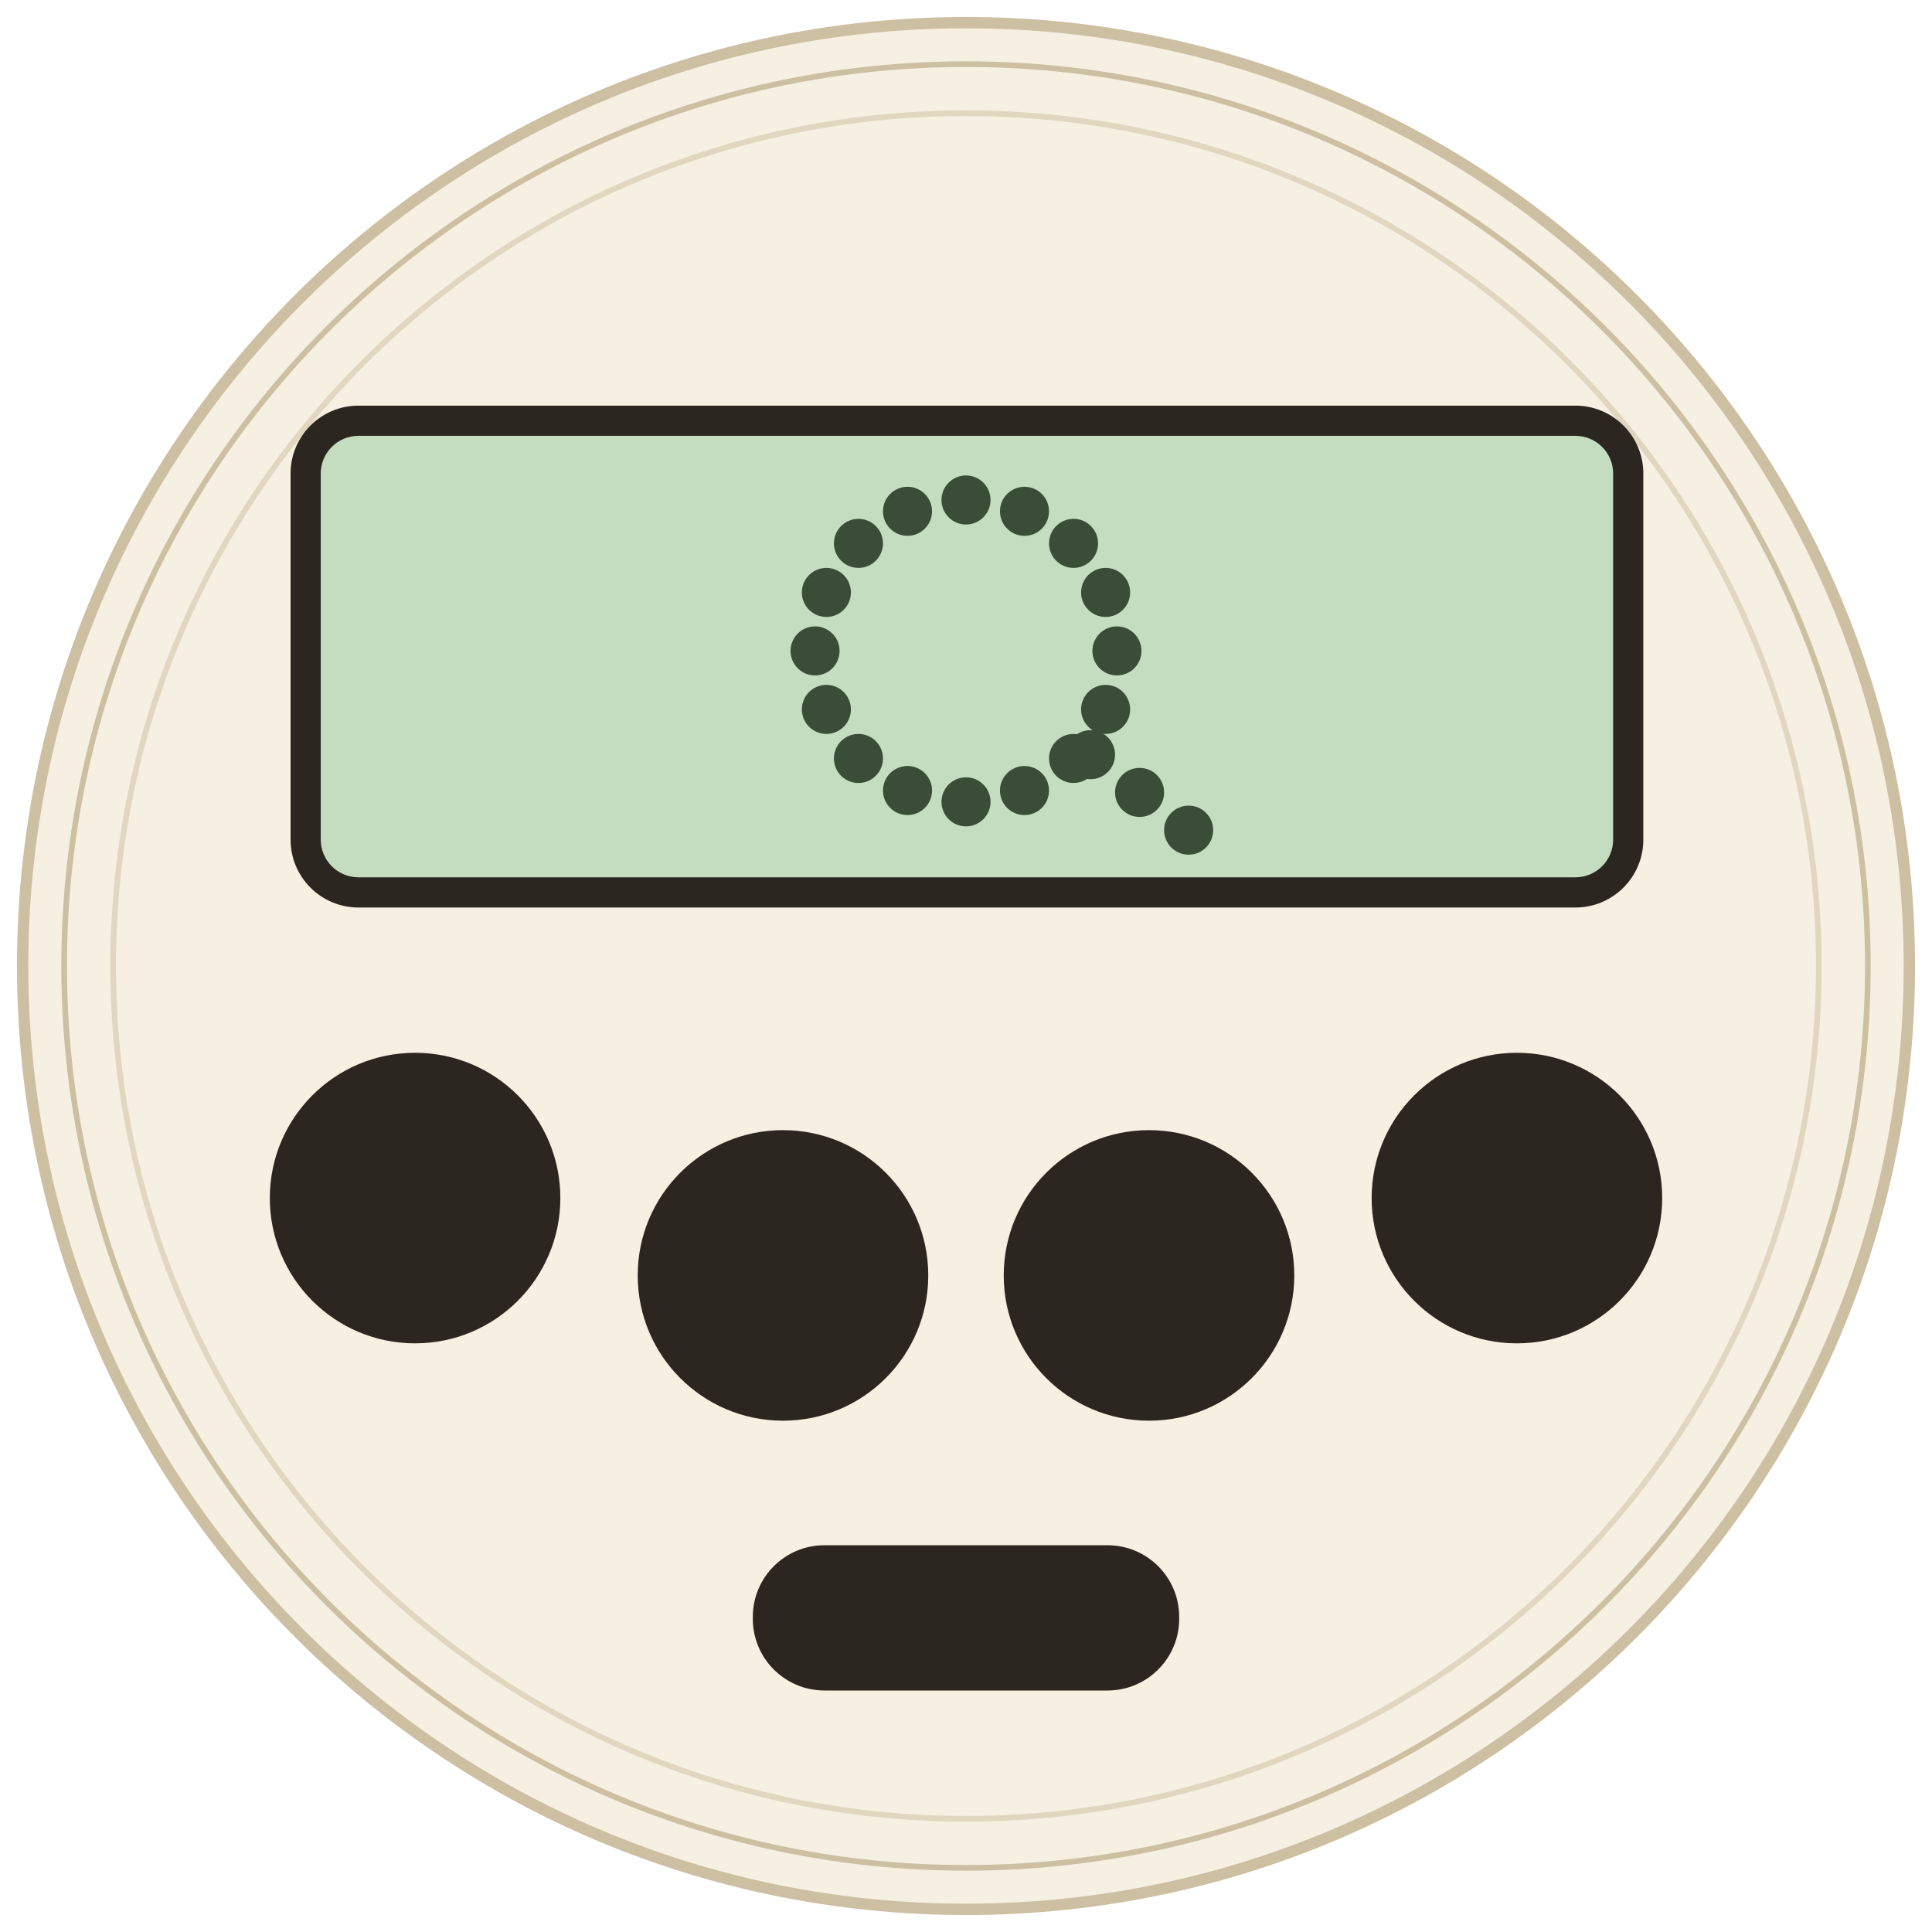
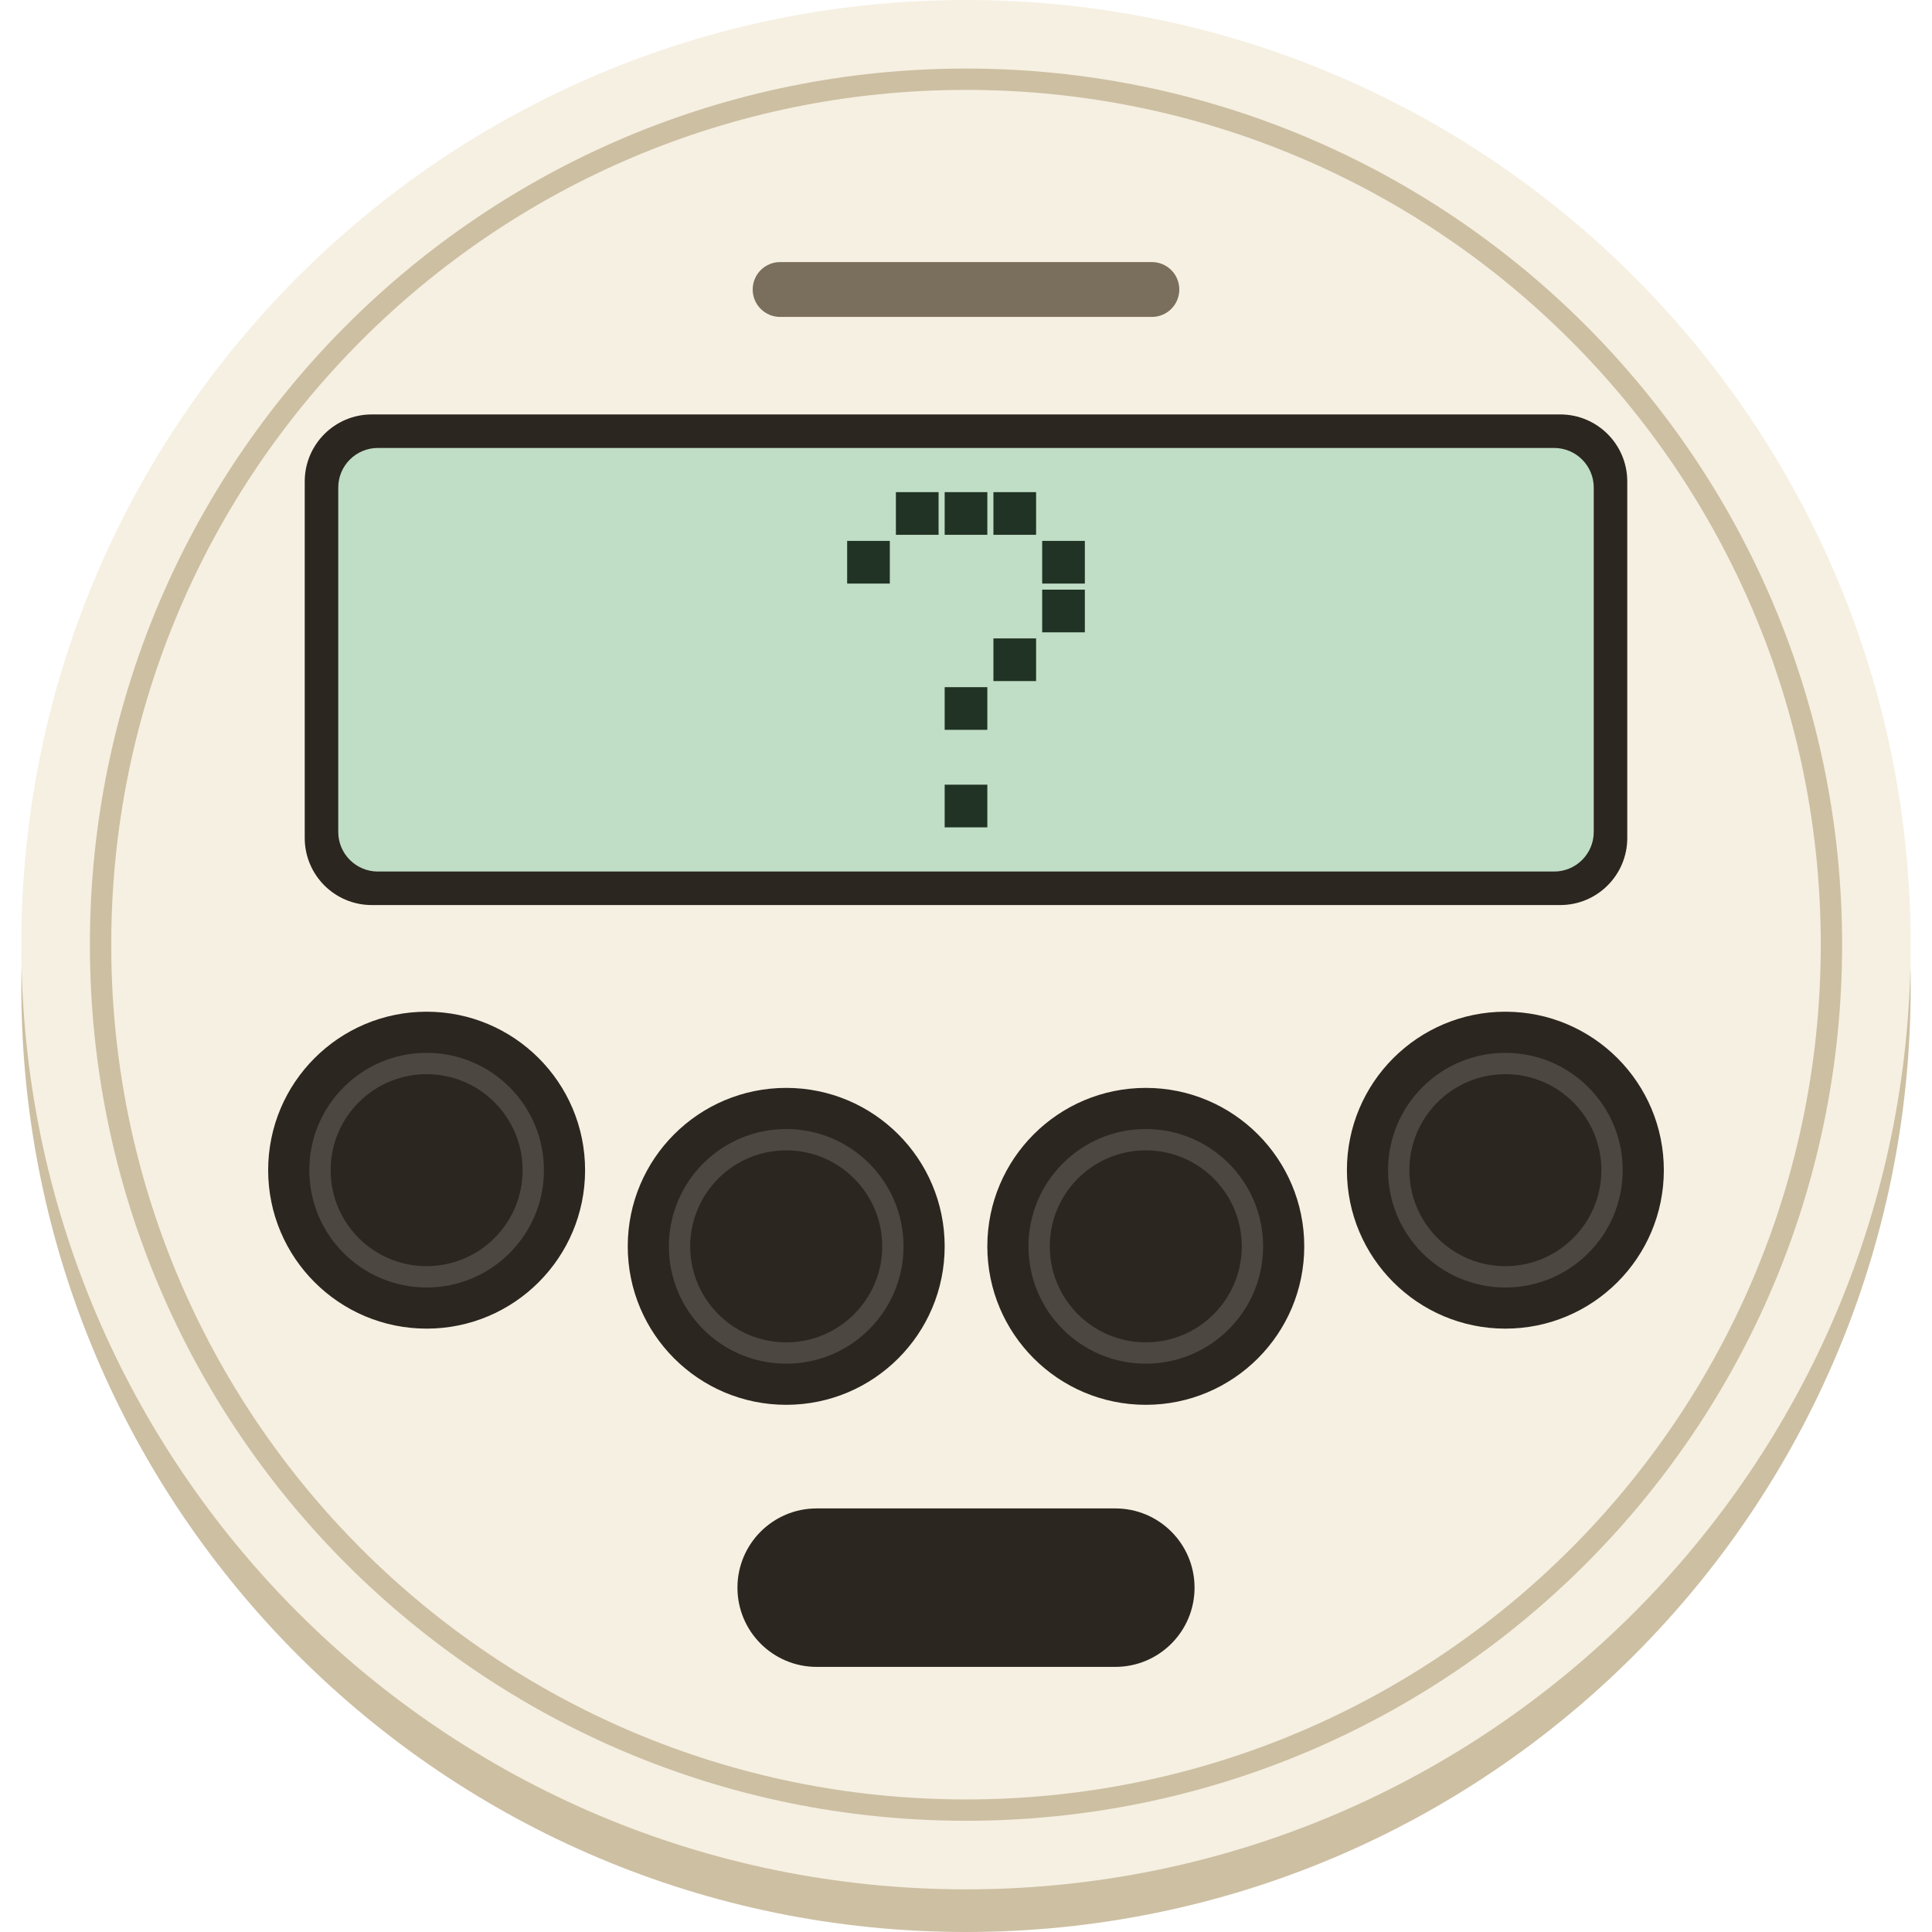
- <svg xmlns="http://www.w3.org/2000/svg" viewBox="0 0 1024 1024" width="1024" height="1024">
-   <circle cx="512" cy="512" r="500" fill="#f6f0e2" stroke="#cdbfa2" stroke-width="6" />
-   <circle cx="512" cy="512" r="478" fill="none" stroke="#cdbfa2" stroke-width="3" />
-   <circle cx="512" cy="512" r="452" fill="none" stroke="#e1d6bf" stroke-width="3" />
-   <rect x="154" y="215" width="717" height="266" rx="36" fill="#2b2620" />
-   <rect x="170" y="231" width="685" height="234" rx="20" fill="#c4ddc0" />
-   <g fill="#3a4d37">
-     <circle cx="592" cy="345" r="13" />
-     <circle cx="586" cy="376" r="13" />
-     <circle cx="569" cy="402" r="13" />
-     <circle cx="543" cy="419" r="13" />
-     <circle cx="512" cy="425" r="13" />
-     <circle cx="481" cy="419" r="13" />
-     <circle cx="455" cy="402" r="13" />
-     <circle cx="438" cy="376" r="13" />
-     <circle cx="432" cy="345" r="13" />
-     <circle cx="438" cy="314" r="13" />
-     <circle cx="455" cy="288" r="13" />
-     <circle cx="481" cy="271" r="13" />
-     <circle cx="512" cy="265" r="13" />
-     <circle cx="543" cy="271" r="13" />
-     <circle cx="569" cy="288" r="13" />
-     <circle cx="586" cy="314" r="13" />
-     <circle cx="578" cy="400" r="13" />
-     <circle cx="604" cy="420" r="13" />
-     <circle cx="630" cy="440" r="13" />
-   </g>
-   <g fill="#2b2620">
-     <circle cx="220" cy="635" r="77" />
-     <circle cx="415" cy="676" r="77" />
-     <circle cx="609" cy="676" r="77" />
-     <circle cx="804" cy="635" r="77" />
-     <rect x="399" y="819" width="226" height="77" rx="38" />
-   </g>
+ <svg xmlns="http://www.w3.org/2000/svg" viewBox="22.3 23 63.4 63.4" width="1024" height="1024">
+   <path d="M23,55.4a31,31 0 1 0 62,0a31,31 0 1 0 -62,0z" fill="#cdbfa2" />
+   <path d="M23,54a31,31 0 1 0 62,0a31,31 0 1 0 -62,0z" fill="#f6f0e2" />
+   <circle cx="54" cy="54" r="28.4" fill="none" stroke="#cdbfa2" stroke-width="0.7" />
+   <path d="M47.9,31.6h12.2a0.9,0.9 0 0 1 0.9,0.9v0a0.9,0.9 0 0 1 -0.9,0.9h-12.2a0.9,0.9 0 0 1 -0.9,-0.9v0a0.9,0.9 0 0 1 0.9,-0.9z" fill="#7a6f5c" />
+   <path d="M34.5,36.6h39a2.2,2.2 0 0 1 2.2,2.2v11.7a2.2,2.2 0 0 1 -2.2,2.2h-39a2.2,2.2 0 0 1 -2.2,-2.2v-11.7a2.2,2.2 0 0 1 2.2,-2.2z" fill="#2b2620" />
+   <path d="M34.7,37.7h38.6a1.3,1.3 0 0 1 1.3,1.3v11.3a1.3,1.3 0 0 1 -1.3,1.3h-38.6a1.3,1.3 0 0 1 -1.3,-1.3v-11.3a1.3,1.3 0 0 1 1.3,-1.3z" fill="#c0ddc5" />
+   <path d="M51.7,39.15h1.4v1.4h-1.4zM53.3,39.15h1.4v1.4h-1.4zM54.9,39.15h1.4v1.4h-1.4zM50.1,40.75h1.4v1.4h-1.4zM56.5,40.75h1.4v1.4h-1.4zM56.5,42.35h1.4v1.4h-1.4zM54.9,43.95h1.4v1.4h-1.4zM53.3,45.55h1.4v1.4h-1.4zM53.3,48.75h1.4v1.4h-1.4z" fill="#213324" />
+   <path d="M31.1,61.4a5.2,5.2 0 1 0 10.4,0a5.2,5.2 0 1 0 -10.4,0z" fill="#2b2620" />
+   <circle cx="36.3" cy="61.4" r="3.5" fill="none" stroke="#4c4740" stroke-width="0.7" />
+   <path d="M42.9,63.9a5.2,5.2 0 1 0 10.4,0a5.2,5.2 0 1 0 -10.4,0z" fill="#2b2620" />
+   <circle cx="48.1" cy="63.9" r="3.5" fill="none" stroke="#4c4740" stroke-width="0.7" />
+   <path d="M54.7,63.9a5.2,5.2 0 1 0 10.4,0a5.2,5.2 0 1 0 -10.4,0z" fill="#2b2620" />
+   <circle cx="59.9" cy="63.9" r="3.5" fill="none" stroke="#4c4740" stroke-width="0.7" />
+   <path d="M66.5,61.4a5.2,5.2 0 1 0 10.4,0a5.2,5.2 0 1 0 -10.4,0z" fill="#2b2620" />
+   <circle cx="71.7" cy="61.4" r="3.5" fill="none" stroke="#4c4740" stroke-width="0.7" />
+   <path d="M49.1,72.5h9.8a2.6,2.6 0 0 1 2.6,2.6v0a2.6,2.6 0 0 1 -2.6,2.6h-9.8a2.6,2.6 0 0 1 -2.6,-2.6v0a2.6,2.6 0 0 1 2.6,-2.6z" fill="#2b2620" />
</svg>
